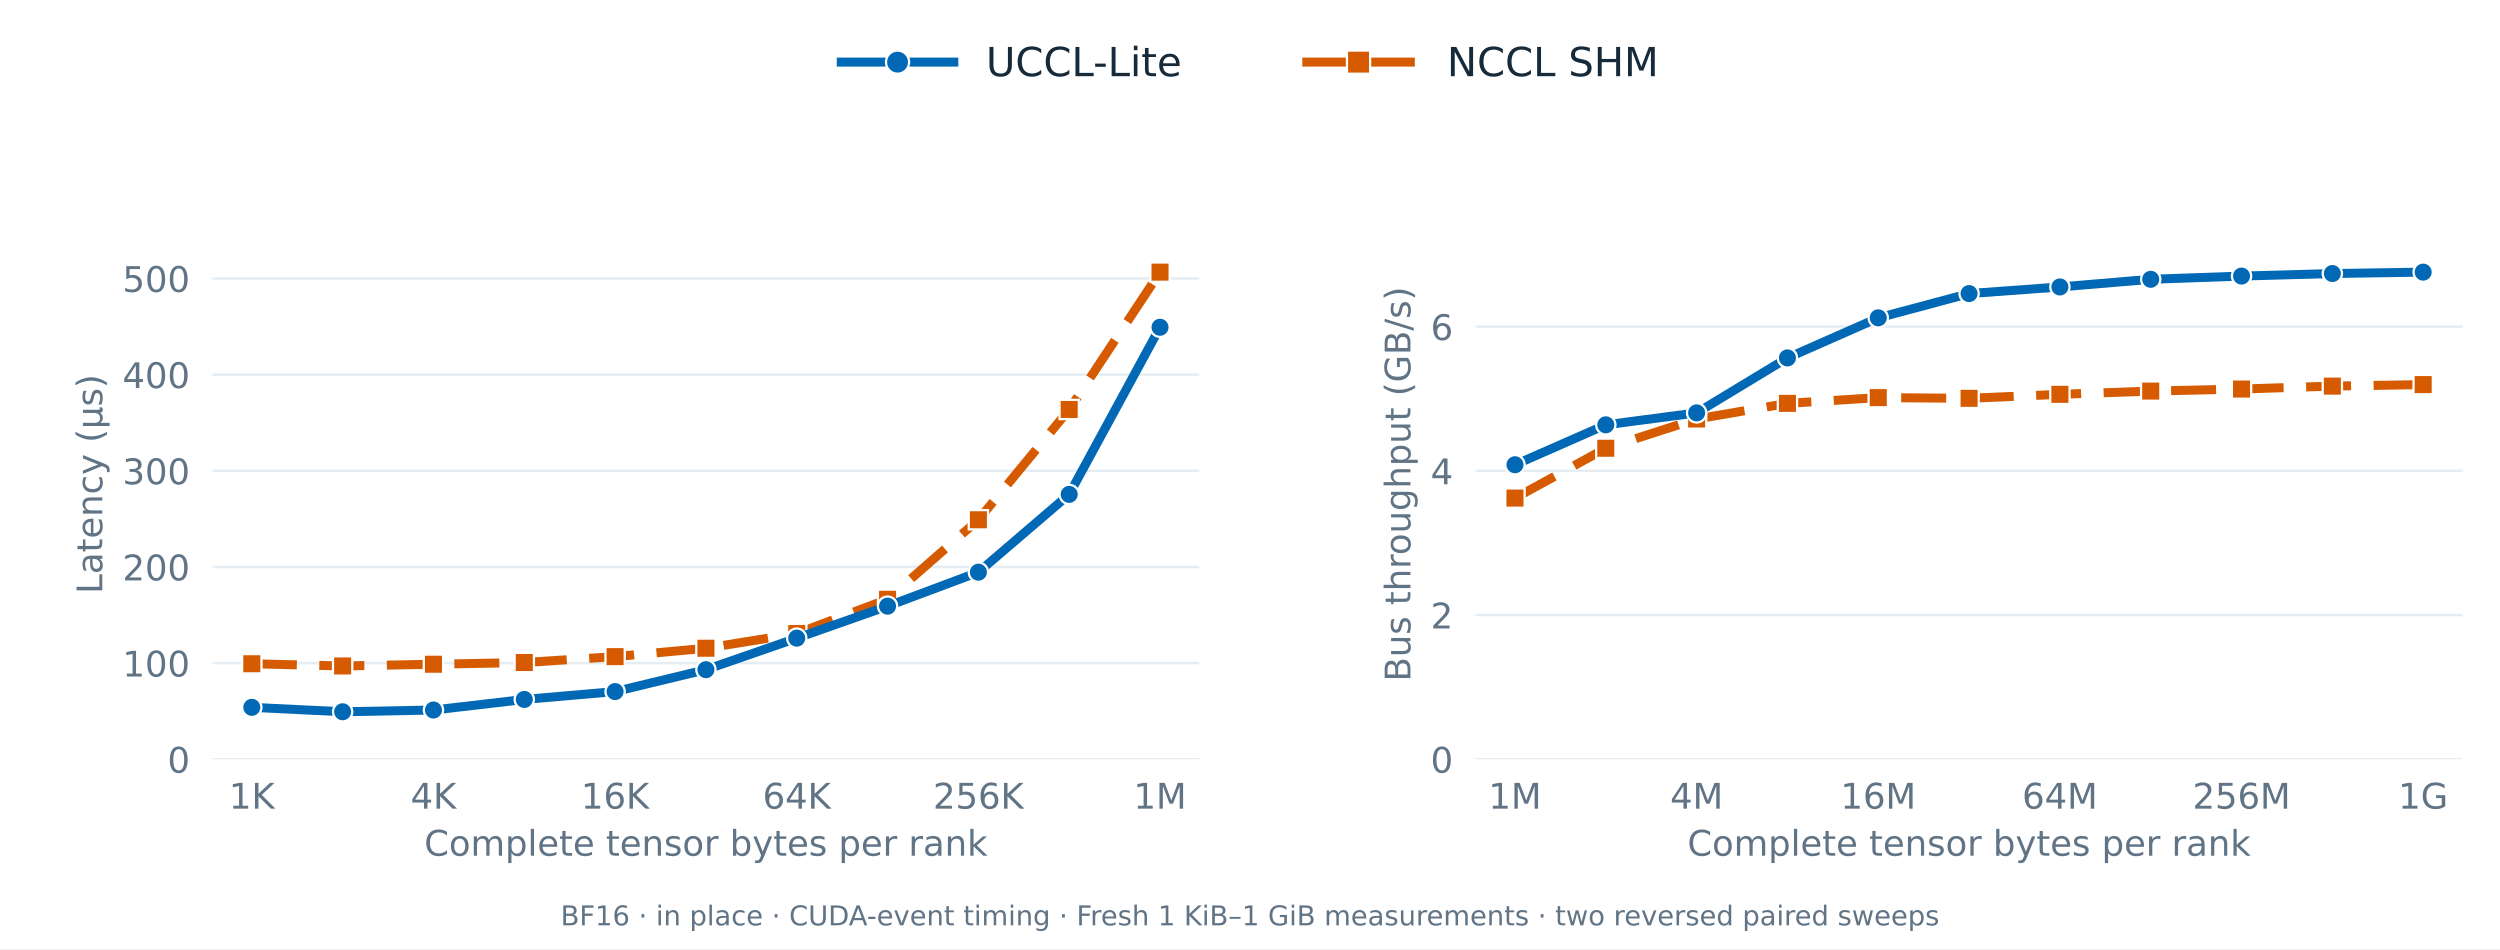
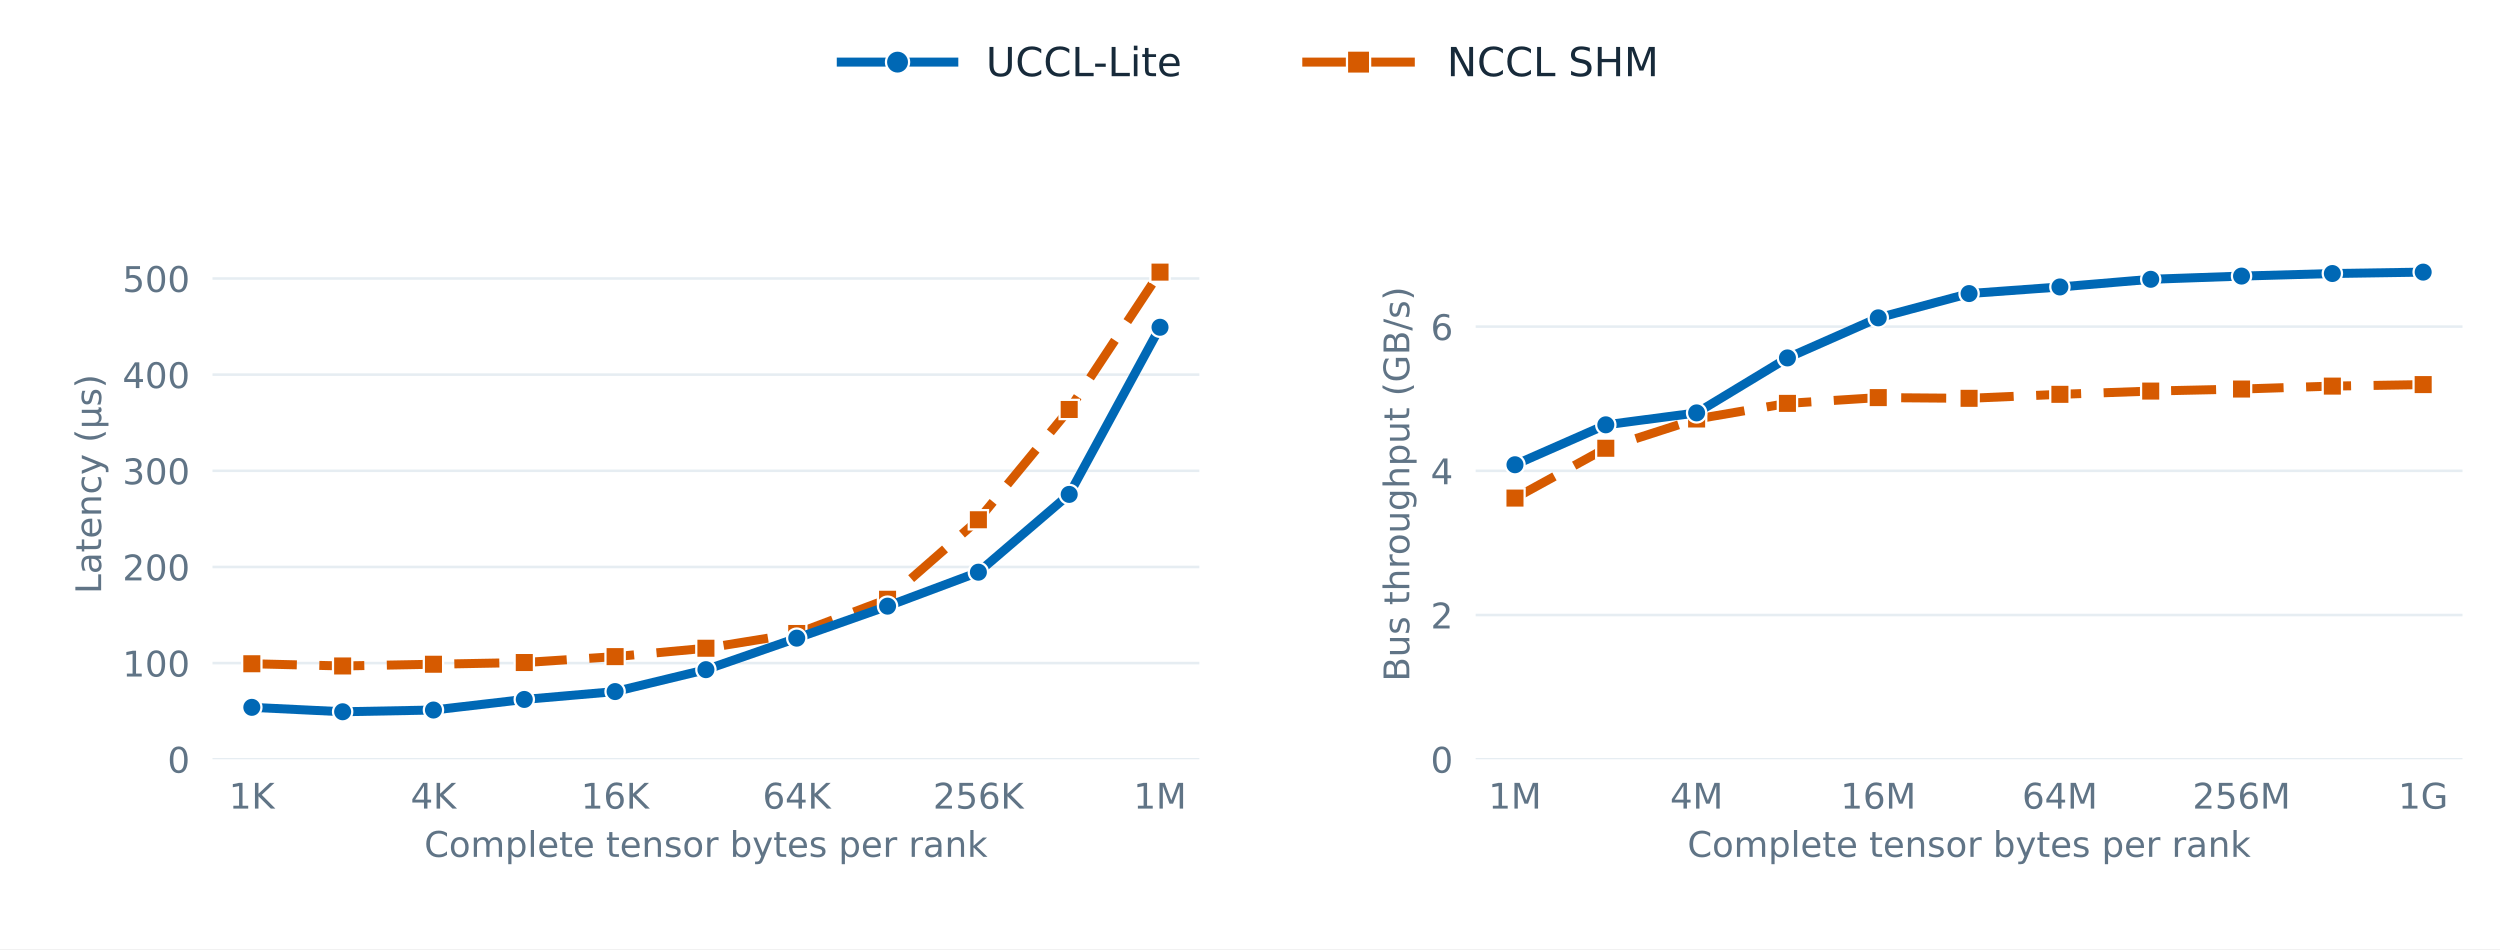
<svg xmlns="http://www.w3.org/2000/svg" xmlns:xlink="http://www.w3.org/1999/xlink" width="777.6pt" height="295.2pt" viewBox="0 0 777.6 295.2" version="1.1">
  <defs>
    <style type="text/css">*{stroke-linejoin: round; stroke-linecap: butt}</style>
  </defs>
  <g id="figure_1">
    <g id="patch_1">
      <path d="M 0 295.2 L 777.6 295.2 L 777.6 0 L 0 0 z " style="fill: #ffffff" />
    </g>
    <g id="axes_1">
      <g id="patch_2">
        <path d="M 66.096 236.16 L 373.043 236.16 L 373.043 64.944 L 66.096 64.944 z " style="fill: #ffffff" />
      </g>
      <g id="matplotlib.axis_1">
        <g id="xtick_1">
          <g id="line2d_1" />
          <g id="text_1">
-             <text style="font-size: 11px; font-family: 'DejaVu Sans'; text-anchor: middle; fill: #607486" x="78.327" y="251.518" transform="rotate(-0 78.32651 251.5183)">1K</text>
+             <text style="font-size: 11px; font-family: 'DejaVu Sans'; text-anchor: middle; fill: #607486" x="78.327" y="251.517" transform="rotate(-0 78.32651 251.5174)">1K</text>
          </g>
        </g>
        <g id="xtick_2">
          <g id="line2d_2" />
          <g id="text_2">
-             <text style="font-size: 11px; font-family: 'DejaVu Sans'; text-anchor: middle; fill: #607486" x="134.824" y="251.518" transform="rotate(-0 134.8238 251.5183)">4K</text>
+             <text style="font-size: 11px; font-family: 'DejaVu Sans'; text-anchor: middle; fill: #607486" x="134.824" y="251.517" transform="rotate(-0 134.8238 251.5174)">4K</text>
          </g>
        </g>
        <g id="xtick_3">
          <g id="line2d_3" />
          <g id="text_3">
-             <text style="font-size: 11px; font-family: 'DejaVu Sans'; text-anchor: middle; fill: #607486" x="191.321" y="251.518" transform="rotate(-0 191.3211 251.5183)">16K</text>
+             <text style="font-size: 11px; font-family: 'DejaVu Sans'; text-anchor: middle; fill: #607486" x="191.321" y="251.517" transform="rotate(-0 191.3211 251.5174)">16K</text>
          </g>
        </g>
        <g id="xtick_4">
          <g id="line2d_4" />
          <g id="text_4">
-             <text style="font-size: 11px; font-family: 'DejaVu Sans'; text-anchor: middle; fill: #607486" x="247.818" y="251.518" transform="rotate(-0 247.8183 251.5183)">64K</text>
+             <text style="font-size: 11px; font-family: 'DejaVu Sans'; text-anchor: middle; fill: #607486" x="247.818" y="251.517" transform="rotate(-0 247.8183 251.5174)">64K</text>
          </g>
        </g>
        <g id="xtick_5">
          <g id="line2d_5" />
          <g id="text_5">
-             <text style="font-size: 11px; font-family: 'DejaVu Sans'; text-anchor: middle; fill: #607486" x="304.316" y="251.518" transform="rotate(-0 304.3156 251.5183)">256K</text>
+             <text style="font-size: 11px; font-family: 'DejaVu Sans'; text-anchor: middle; fill: #607486" x="304.316" y="251.517" transform="rotate(-0 304.3156 251.5174)">256K</text>
          </g>
        </g>
        <g id="xtick_6">
          <g id="line2d_6" />
          <g id="text_6">
-             <text style="font-size: 11px; font-family: 'DejaVu Sans'; text-anchor: middle; fill: #607486" x="360.813" y="251.518" transform="rotate(-0 360.8129 251.5183)">1M</text>
+             <text style="font-size: 11px; font-family: 'DejaVu Sans'; text-anchor: middle; fill: #607486" x="360.813" y="251.517" transform="rotate(-0 360.8129 251.5174)">1M</text>
          </g>
        </g>
        <g id="text_7">
-           <text style="font-size: 11px; font-family: 'DejaVu Sans'; text-anchor: middle; fill: #607486" x="219.57" y="266.164" transform="rotate(-0 219.5697 266.1642)">Complete tensor bytes per rank</text>
+           <text style="font-size: 11px; font-family: 'DejaVu Sans'; text-anchor: middle; fill: #607486" x="219.57" y="266.518" transform="rotate(-0 219.5697 266.5183)">Complete tensor bytes per rank</text>
        </g>
      </g>
      <g id="matplotlib.axis_2">
        <g id="ytick_1">
          <g id="line2d_7">
            <path d="M 66.096 236.16 L 373.043 236.16 " clip-path="url(#pcc9501a2ec)" style="fill: none; stroke: #e6edf2; stroke-width: 0.8; stroke-linecap: square" />
          </g>
          <g id="line2d_8" />
          <g id="text_8">
-             <text style="font-size: 11px; font-family: 'DejaVu Sans'; text-anchor: end; fill: #607486" x="59.096" y="240.339" transform="rotate(-0 59.096 240.3391)">0</text>
+             <text style="font-size: 11px; font-family: 'DejaVu Sans'; text-anchor: end; fill: #607486" x="59.096" y="240.339" transform="rotate(-0 59.096 240.3387)">0</text>
          </g>
        </g>
        <g id="ytick_2">
          <g id="line2d_9">
            <path d="M 66.096 206.252 L 373.043 206.252 " clip-path="url(#pcc9501a2ec)" style="fill: none; stroke: #e6edf2; stroke-width: 0.8; stroke-linecap: square" />
          </g>
          <g id="line2d_10" />
          <g id="text_9">
-             <text style="font-size: 11px; font-family: 'DejaVu Sans'; text-anchor: end; fill: #607486" x="59.096" y="210.432" transform="rotate(-0 59.096 210.4316)">100</text>
+             <text style="font-size: 11px; font-family: 'DejaVu Sans'; text-anchor: end; fill: #607486" x="59.096" y="210.431" transform="rotate(-0 59.096 210.4312)">100</text>
          </g>
        </g>
        <g id="ytick_3">
          <g id="line2d_11">
            <path d="M 66.096 176.345 L 373.043 176.345 " clip-path="url(#pcc9501a2ec)" style="fill: none; stroke: #e6edf2; stroke-width: 0.8; stroke-linecap: square" />
          </g>
          <g id="line2d_12" />
          <g id="text_10">
-             <text style="font-size: 11px; font-family: 'DejaVu Sans'; text-anchor: end; fill: #607486" x="59.096" y="180.524" transform="rotate(-0 59.096 180.5241)">200</text>
+             <text style="font-size: 11px; font-family: 'DejaVu Sans'; text-anchor: end; fill: #607486" x="59.096" y="180.524" transform="rotate(-0 59.096 180.5237)">200</text>
          </g>
        </g>
        <g id="ytick_4">
          <g id="line2d_13">
            <path d="M 66.096 146.437 L 373.043 146.437 " clip-path="url(#pcc9501a2ec)" style="fill: none; stroke: #e6edf2; stroke-width: 0.8; stroke-linecap: square" />
          </g>
          <g id="line2d_14" />
          <g id="text_11">
-             <text style="font-size: 11px; font-family: 'DejaVu Sans'; text-anchor: end; fill: #607486" x="59.096" y="150.617" transform="rotate(-0 59.096 150.6166)">300</text>
+             <text style="font-size: 11px; font-family: 'DejaVu Sans'; text-anchor: end; fill: #607486" x="59.096" y="150.616" transform="rotate(-0 59.096 150.6162)">300</text>
          </g>
        </g>
        <g id="ytick_5">
          <g id="line2d_15">
            <path d="M 66.096 116.53 L 373.043 116.53 " clip-path="url(#pcc9501a2ec)" style="fill: none; stroke: #e6edf2; stroke-width: 0.8; stroke-linecap: square" />
          </g>
          <g id="line2d_16" />
          <g id="text_12">
-             <text style="font-size: 11px; font-family: 'DejaVu Sans'; text-anchor: end; fill: #607486" x="59.096" y="120.709" transform="rotate(-0 59.096 120.7091)">400</text>
+             <text style="font-size: 11px; font-family: 'DejaVu Sans'; text-anchor: end; fill: #607486" x="59.096" y="120.709" transform="rotate(-0 59.096 120.7087)">400</text>
          </g>
        </g>
        <g id="ytick_6">
          <g id="line2d_17">
            <path d="M 66.096 86.622 L 373.043 86.622 " clip-path="url(#pcc9501a2ec)" style="fill: none; stroke: #e6edf2; stroke-width: 0.8; stroke-linecap: square" />
          </g>
          <g id="line2d_18" />
          <g id="text_13">
-             <text style="font-size: 11px; font-family: 'DejaVu Sans'; text-anchor: end; fill: #607486" x="59.096" y="90.802" transform="rotate(-0 59.096 90.80163)">500</text>
+             <text style="font-size: 11px; font-family: 'DejaVu Sans'; text-anchor: end; fill: #607486" x="59.096" y="90.801" transform="rotate(-0 59.096 90.8012)">500</text>
          </g>
        </g>
        <g id="text_14">
-           <text style="font-size: 11px; font-family: 'DejaVu Sans'; text-anchor: middle; fill: #607486" x="31.812" y="150.552" transform="rotate(-90 31.81209 150.552)">Latency (µs)</text>
+           <text style="font-size: 11px; font-family: 'DejaVu Sans'; text-anchor: middle; fill: #607486" x="31.457" y="150.552" transform="rotate(-90 31.45717 150.552)">Latency (µs)</text>
        </g>
      </g>
      <g id="line2d_19">
        <path d="M 78.327 206.453 L 106.575 207.143 L 134.824 206.607 L 163.072 206.071 L 191.321 204.236 L 219.57 201.63 L 247.818 197.039 L 276.067 186.394 L 304.316 161.664 L 332.564 127.364 L 360.813 84.641 " clip-path="url(#pcc9501a2ec)" style="fill: none; stroke-dasharray: 14,7; stroke-dashoffset: 0; stroke: #d65a00; stroke-width: 2.8" />
        <defs>
          <path id="mbd1e659322" d="M -3 3 L 3 3 L 3 -3 L -3 -3 z " style="stroke: #ffffff; stroke-width: 0.7; stroke-linejoin: miter" />
        </defs>
        <g clip-path="url(#pcc9501a2ec)">
          <use xlink:href="#mbd1e659322" x="78.327" y="206.453" style="fill: #d65a00; stroke: #ffffff; stroke-width: 0.7; stroke-linejoin: miter" />
          <use xlink:href="#mbd1e659322" x="106.575" y="207.143" style="fill: #d65a00; stroke: #ffffff; stroke-width: 0.7; stroke-linejoin: miter" />
          <use xlink:href="#mbd1e659322" x="134.824" y="206.607" style="fill: #d65a00; stroke: #ffffff; stroke-width: 0.7; stroke-linejoin: miter" />
          <use xlink:href="#mbd1e659322" x="163.072" y="206.071" style="fill: #d65a00; stroke: #ffffff; stroke-width: 0.7; stroke-linejoin: miter" />
          <use xlink:href="#mbd1e659322" x="191.321" y="204.236" style="fill: #d65a00; stroke: #ffffff; stroke-width: 0.7; stroke-linejoin: miter" />
          <use xlink:href="#mbd1e659322" x="219.57" y="201.63" style="fill: #d65a00; stroke: #ffffff; stroke-width: 0.7; stroke-linejoin: miter" />
          <use xlink:href="#mbd1e659322" x="247.818" y="197.039" style="fill: #d65a00; stroke: #ffffff; stroke-width: 0.7; stroke-linejoin: miter" />
          <use xlink:href="#mbd1e659322" x="276.067" y="186.394" style="fill: #d65a00; stroke: #ffffff; stroke-width: 0.7; stroke-linejoin: miter" />
          <use xlink:href="#mbd1e659322" x="304.316" y="161.664" style="fill: #d65a00; stroke: #ffffff; stroke-width: 0.7; stroke-linejoin: miter" />
          <use xlink:href="#mbd1e659322" x="332.564" y="127.364" style="fill: #d65a00; stroke: #ffffff; stroke-width: 0.7; stroke-linejoin: miter" />
          <use xlink:href="#mbd1e659322" x="360.813" y="84.641" style="fill: #d65a00; stroke: #ffffff; stroke-width: 0.7; stroke-linejoin: miter" />
        </g>
      </g>
      <g id="line2d_20">
        <path d="M 78.327 220.012 L 106.575 221.386 L 134.824 220.847 L 163.072 217.555 L 191.321 215.105 L 219.57 208.293 L 247.818 198.491 L 276.067 188.538 L 304.316 177.974 L 332.564 153.778 L 360.813 101.792 " clip-path="url(#pcc9501a2ec)" style="fill: none; stroke: #0068b5; stroke-width: 2.8; stroke-linecap: square" />
        <defs>
          <path id="me8a90994ab" d="M 0 3 C 0.796 3 1.559 2.684 2.121 2.121 C 2.684 1.559 3 0.796 3 0 C 3 -0.796 2.684 -1.559 2.121 -2.121 C 1.559 -2.684 0.796 -3 0 -3 C -0.796 -3 -1.559 -2.684 -2.121 -2.121 C -2.684 -1.559 -3 -0.796 -3 0 C -3 0.796 -2.684 1.559 -2.121 2.121 C -1.559 2.684 -0.796 3 0 3 z " style="stroke: #ffffff; stroke-width: 0.7" />
        </defs>
        <g clip-path="url(#pcc9501a2ec)">
          <use xlink:href="#me8a90994ab" x="78.327" y="220.012" style="fill: #0068b5; stroke: #ffffff; stroke-width: 0.7" />
          <use xlink:href="#me8a90994ab" x="106.575" y="221.386" style="fill: #0068b5; stroke: #ffffff; stroke-width: 0.7" />
          <use xlink:href="#me8a90994ab" x="134.824" y="220.847" style="fill: #0068b5; stroke: #ffffff; stroke-width: 0.7" />
          <use xlink:href="#me8a90994ab" x="163.072" y="217.555" style="fill: #0068b5; stroke: #ffffff; stroke-width: 0.7" />
          <use xlink:href="#me8a90994ab" x="191.321" y="215.105" style="fill: #0068b5; stroke: #ffffff; stroke-width: 0.7" />
          <use xlink:href="#me8a90994ab" x="219.57" y="208.293" style="fill: #0068b5; stroke: #ffffff; stroke-width: 0.7" />
          <use xlink:href="#me8a90994ab" x="247.818" y="198.491" style="fill: #0068b5; stroke: #ffffff; stroke-width: 0.7" />
          <use xlink:href="#me8a90994ab" x="276.067" y="188.538" style="fill: #0068b5; stroke: #ffffff; stroke-width: 0.7" />
          <use xlink:href="#me8a90994ab" x="304.316" y="177.974" style="fill: #0068b5; stroke: #ffffff; stroke-width: 0.7" />
          <use xlink:href="#me8a90994ab" x="332.564" y="153.778" style="fill: #0068b5; stroke: #ffffff; stroke-width: 0.7" />
          <use xlink:href="#me8a90994ab" x="360.813" y="101.792" style="fill: #0068b5; stroke: #ffffff; stroke-width: 0.7" />
        </g>
      </g>
    </g>
    <g id="axes_2">
      <g id="patch_3">
        <path d="M 458.989 236.16 L 765.936 236.16 L 765.936 64.944 L 458.989 64.944 z " style="fill: #ffffff" />
      </g>
      <g id="matplotlib.axis_3">
        <g id="xtick_7">
          <g id="line2d_21" />
          <g id="text_15">
-             <text style="font-size: 11px; font-family: 'DejaVu Sans'; text-anchor: middle; fill: #607486" x="471.219" y="251.518" transform="rotate(-0 471.2191 251.5183)">1M</text>
+             <text style="font-size: 11px; font-family: 'DejaVu Sans'; text-anchor: middle; fill: #607486" x="471.219" y="251.517" transform="rotate(-0 471.2191 251.5174)">1M</text>
          </g>
        </g>
        <g id="xtick_8">
          <g id="line2d_22" />
          <g id="text_16">
-             <text style="font-size: 11px; font-family: 'DejaVu Sans'; text-anchor: middle; fill: #607486" x="527.716" y="251.518" transform="rotate(-0 527.7164 251.5183)">4M</text>
+             <text style="font-size: 11px; font-family: 'DejaVu Sans'; text-anchor: middle; fill: #607486" x="527.716" y="251.517" transform="rotate(-0 527.7164 251.5174)">4M</text>
          </g>
        </g>
        <g id="xtick_9">
          <g id="line2d_23" />
          <g id="text_17">
-             <text style="font-size: 11px; font-family: 'DejaVu Sans'; text-anchor: middle; fill: #607486" x="584.214" y="251.518" transform="rotate(-0 584.2137 251.5183)">16M</text>
+             <text style="font-size: 11px; font-family: 'DejaVu Sans'; text-anchor: middle; fill: #607486" x="584.214" y="251.517" transform="rotate(-0 584.2137 251.5174)">16M</text>
          </g>
        </g>
        <g id="xtick_10">
          <g id="line2d_24" />
          <g id="text_18">
-             <text style="font-size: 11px; font-family: 'DejaVu Sans'; text-anchor: middle; fill: #607486" x="640.711" y="251.518" transform="rotate(-0 640.711 251.5183)">64M</text>
+             <text style="font-size: 11px; font-family: 'DejaVu Sans'; text-anchor: middle; fill: #607486" x="640.711" y="251.517" transform="rotate(-0 640.711 251.5174)">64M</text>
          </g>
        </g>
        <g id="xtick_11">
          <g id="line2d_25" />
          <g id="text_19">
-             <text style="font-size: 11px; font-family: 'DejaVu Sans'; text-anchor: middle; fill: #607486" x="697.208" y="251.518" transform="rotate(-0 697.2082 251.5183)">256M</text>
+             <text style="font-size: 11px; font-family: 'DejaVu Sans'; text-anchor: middle; fill: #607486" x="697.208" y="251.517" transform="rotate(-0 697.2082 251.5174)">256M</text>
          </g>
        </g>
        <g id="xtick_12">
          <g id="line2d_26" />
          <g id="text_20">
-             <text style="font-size: 11px; font-family: 'DejaVu Sans'; text-anchor: middle; fill: #607486" x="753.705" y="251.518" transform="rotate(-0 753.7055 251.5183)">1G</text>
+             <text style="font-size: 11px; font-family: 'DejaVu Sans'; text-anchor: middle; fill: #607486" x="753.705" y="251.517" transform="rotate(-0 753.7055 251.5174)">1G</text>
          </g>
        </g>
        <g id="text_21">
-           <text style="font-size: 11px; font-family: 'DejaVu Sans'; text-anchor: middle; fill: #607486" x="612.462" y="266.164" transform="rotate(-0 612.4623 266.1642)">Complete tensor bytes per rank</text>
+           <text style="font-size: 11px; font-family: 'DejaVu Sans'; text-anchor: middle; fill: #607486" x="612.462" y="266.518" transform="rotate(-0 612.4623 266.5183)">Complete tensor bytes per rank</text>
        </g>
      </g>
      <g id="matplotlib.axis_4">
        <g id="ytick_7">
          <g id="line2d_27">
            <path d="M 458.989 236.16 L 765.936 236.16 " clip-path="url(#pd6201156bf)" style="fill: none; stroke: #e6edf2; stroke-width: 0.8; stroke-linecap: square" />
          </g>
          <g id="line2d_28" />
          <g id="text_22">
-             <text style="font-size: 11px; font-family: 'DejaVu Sans'; text-anchor: end; fill: #607486" x="451.989" y="240.339" transform="rotate(-0 451.9886 240.3391)">0</text>
+             <text style="font-size: 11px; font-family: 'DejaVu Sans'; text-anchor: end; fill: #607486" x="451.989" y="240.339" transform="rotate(-0 451.9886 240.3387)">0</text>
          </g>
        </g>
        <g id="ytick_8">
          <g id="line2d_29">
            <path d="M 458.989 191.303 L 765.936 191.303 " clip-path="url(#pd6201156bf)" style="fill: none; stroke: #e6edf2; stroke-width: 0.8; stroke-linecap: square" />
          </g>
          <g id="line2d_30" />
          <g id="text_23">
-             <text style="font-size: 11px; font-family: 'DejaVu Sans'; text-anchor: end; fill: #607486" x="451.989" y="195.482" transform="rotate(-0 451.9886 195.4818)">2</text>
+             <text style="font-size: 11px; font-family: 'DejaVu Sans'; text-anchor: end; fill: #607486" x="451.989" y="195.481" transform="rotate(-0 451.9886 195.4814)">2</text>
          </g>
        </g>
        <g id="ytick_9">
          <g id="line2d_31">
            <path d="M 458.989 146.445 L 765.936 146.445 " clip-path="url(#pd6201156bf)" style="fill: none; stroke: #e6edf2; stroke-width: 0.8; stroke-linecap: square" />
          </g>
          <g id="line2d_32" />
          <g id="text_24">
-             <text style="font-size: 11px; font-family: 'DejaVu Sans'; text-anchor: end; fill: #607486" x="451.989" y="150.624" transform="rotate(-0 451.9886 150.6244)">4</text>
+             <text style="font-size: 11px; font-family: 'DejaVu Sans'; text-anchor: end; fill: #607486" x="451.989" y="150.624" transform="rotate(-0 451.9886 150.624)">4</text>
          </g>
        </g>
        <g id="ytick_10">
          <g id="line2d_33">
            <path d="M 458.989 101.588 L 765.936 101.588 " clip-path="url(#pd6201156bf)" style="fill: none; stroke: #e6edf2; stroke-width: 0.8; stroke-linecap: square" />
          </g>
          <g id="line2d_34" />
          <g id="text_25">
-             <text style="font-size: 11px; font-family: 'DejaVu Sans'; text-anchor: end; fill: #607486" x="451.989" y="105.767" transform="rotate(-0 451.9886 105.7671)">6</text>
+             <text style="font-size: 11px; font-family: 'DejaVu Sans'; text-anchor: end; fill: #607486" x="451.989" y="105.767" transform="rotate(-0 451.9886 105.7666)">6</text>
          </g>
        </g>
        <g id="text_26">
-           <text style="font-size: 11px; font-family: 'DejaVu Sans'; text-anchor: middle; fill: #607486" x="438.702" y="150.552" transform="rotate(-90 438.7022 150.552)">Bus throughput (GB/s)</text>
+           <text style="font-size: 11px; font-family: 'DejaVu Sans'; text-anchor: middle; fill: #607486" x="438.347" y="150.552" transform="rotate(-90 438.3473 150.552)">Bus throughput (GB/s)</text>
        </g>
      </g>
      <g id="line2d_35">
        <path d="M 471.219 154.923 L 499.468 139.428 L 527.716 130.321 L 555.965 125.466 L 584.214 123.67 L 612.462 123.894 L 640.711 122.655 L 668.96 121.641 L 697.208 121.007 L 725.457 120.094 L 753.705 119.624 " clip-path="url(#pd6201156bf)" style="fill: none; stroke-dasharray: 14,7; stroke-dashoffset: 0; stroke: #d65a00; stroke-width: 2.8" />
        <g clip-path="url(#pd6201156bf)">
          <use xlink:href="#mbd1e659322" x="471.219" y="154.923" style="fill: #d65a00; stroke: #ffffff; stroke-width: 0.7; stroke-linejoin: miter" />
          <use xlink:href="#mbd1e659322" x="499.468" y="139.428" style="fill: #d65a00; stroke: #ffffff; stroke-width: 0.7; stroke-linejoin: miter" />
          <use xlink:href="#mbd1e659322" x="527.716" y="130.321" style="fill: #d65a00; stroke: #ffffff; stroke-width: 0.7; stroke-linejoin: miter" />
          <use xlink:href="#mbd1e659322" x="555.965" y="125.466" style="fill: #d65a00; stroke: #ffffff; stroke-width: 0.7; stroke-linejoin: miter" />
          <use xlink:href="#mbd1e659322" x="584.214" y="123.67" style="fill: #d65a00; stroke: #ffffff; stroke-width: 0.7; stroke-linejoin: miter" />
          <use xlink:href="#mbd1e659322" x="612.462" y="123.894" style="fill: #d65a00; stroke: #ffffff; stroke-width: 0.7; stroke-linejoin: miter" />
          <use xlink:href="#mbd1e659322" x="640.711" y="122.655" style="fill: #d65a00; stroke: #ffffff; stroke-width: 0.7; stroke-linejoin: miter" />
          <use xlink:href="#mbd1e659322" x="668.96" y="121.641" style="fill: #d65a00; stroke: #ffffff; stroke-width: 0.7; stroke-linejoin: miter" />
          <use xlink:href="#mbd1e659322" x="697.208" y="121.007" style="fill: #d65a00; stroke: #ffffff; stroke-width: 0.7; stroke-linejoin: miter" />
          <use xlink:href="#mbd1e659322" x="725.457" y="120.094" style="fill: #d65a00; stroke: #ffffff; stroke-width: 0.7; stroke-linejoin: miter" />
          <use xlink:href="#mbd1e659322" x="753.705" y="119.624" style="fill: #d65a00; stroke: #ffffff; stroke-width: 0.7; stroke-linejoin: miter" />
        </g>
      </g>
      <g id="line2d_36">
        <path d="M 471.219 144.554 L 499.468 132.136 L 527.716 128.424 L 555.965 111.327 L 584.214 98.861 L 612.462 91.311 L 640.711 89.255 L 668.96 86.873 L 697.208 85.874 L 725.457 85.077 L 753.705 84.641 " clip-path="url(#pd6201156bf)" style="fill: none; stroke: #0068b5; stroke-width: 2.8; stroke-linecap: square" />
        <g clip-path="url(#pd6201156bf)">
          <use xlink:href="#me8a90994ab" x="471.219" y="144.554" style="fill: #0068b5; stroke: #ffffff; stroke-width: 0.7" />
          <use xlink:href="#me8a90994ab" x="499.468" y="132.136" style="fill: #0068b5; stroke: #ffffff; stroke-width: 0.7" />
          <use xlink:href="#me8a90994ab" x="527.716" y="128.424" style="fill: #0068b5; stroke: #ffffff; stroke-width: 0.7" />
          <use xlink:href="#me8a90994ab" x="555.965" y="111.327" style="fill: #0068b5; stroke: #ffffff; stroke-width: 0.7" />
          <use xlink:href="#me8a90994ab" x="584.214" y="98.861" style="fill: #0068b5; stroke: #ffffff; stroke-width: 0.7" />
          <use xlink:href="#me8a90994ab" x="612.462" y="91.311" style="fill: #0068b5; stroke: #ffffff; stroke-width: 0.7" />
          <use xlink:href="#me8a90994ab" x="640.711" y="89.255" style="fill: #0068b5; stroke: #ffffff; stroke-width: 0.7" />
          <use xlink:href="#me8a90994ab" x="668.96" y="86.873" style="fill: #0068b5; stroke: #ffffff; stroke-width: 0.7" />
          <use xlink:href="#me8a90994ab" x="697.208" y="85.874" style="fill: #0068b5; stroke: #ffffff; stroke-width: 0.7" />
          <use xlink:href="#me8a90994ab" x="725.457" y="85.077" style="fill: #0068b5; stroke: #ffffff; stroke-width: 0.7" />
          <use xlink:href="#me8a90994ab" x="753.705" y="84.641" style="fill: #0068b5; stroke: #ffffff; stroke-width: 0.7" />
        </g>
      </g>
    </g>
-     <g id="text_27">
-       <text style="font-size: 8.5px; font-family: 'DejaVu Sans'; text-anchor: middle; fill: #607486" x="388.8" y="287.82" transform="rotate(-0 388.8 287.82)">BF16 · in place · CUDA-event timing · Fresh 1 KiB–1 GiB measurements · two reversed paired sweeps</text>
-     </g>
    <g id="legend_1">
      <g id="line2d_37">
        <path d="M 261.671 19.325 L 279.171 19.325 L 296.671 19.325 " style="fill: none; stroke: #0068b5; stroke-width: 2.8; stroke-linecap: square" />
        <defs>
          <path id="m99c216711a" d="M 0 3.6 C 0.955 3.6 1.87 3.221 2.546 2.546 C 3.221 1.87 3.6 0.955 3.6 0 C 3.6 -0.955 3.221 -1.87 2.546 -2.546 C 1.87 -3.221 0.955 -3.6 0 -3.6 C -0.955 -3.6 -1.87 -3.221 -2.546 -2.546 C -3.221 -1.87 -3.6 -0.955 -3.6 0 C -3.6 0.955 -3.221 1.87 -2.546 2.546 C -1.87 3.221 -0.955 3.6 0 3.6 z " style="stroke: #ffffff; stroke-width: 0.7" />
        </defs>
        <g>
          <use xlink:href="#m99c216711a" x="279.171" y="19.325" style="fill: #0068b5; stroke: #ffffff; stroke-width: 0.7" />
        </g>
      </g>
-       <g id="text_28">
+       <g id="text_27">
        <text style="font-size: 12.5px; font-family: 'DejaVu Sans'; text-anchor: start; fill: #172a3a" x="306.671" y="23.7" transform="rotate(-0 306.6711 23.70005)">UCCL-Lite</text>
      </g>
      <g id="line2d_38">
        <path d="M 405.062 19.325 L 422.562 19.325 L 440.062 19.325 " style="fill: none; stroke-dasharray: 14,7; stroke-dashoffset: 0; stroke: #d65a00; stroke-width: 2.8" />
        <defs>
          <path id="ma80281dc45" d="M -3.6 3.6 L 3.6 3.6 L 3.6 -3.6 L -3.6 -3.6 z " style="stroke: #ffffff; stroke-width: 0.7; stroke-linejoin: miter" />
        </defs>
        <g>
          <use xlink:href="#ma80281dc45" x="422.562" y="19.325" style="fill: #d65a00; stroke: #ffffff; stroke-width: 0.7; stroke-linejoin: miter" />
        </g>
      </g>
-       <g id="text_29">
+       <g id="text_28">
        <text style="font-size: 12.5px; font-family: 'DejaVu Sans'; text-anchor: start; fill: #172a3a" x="450.062" y="23.7" transform="rotate(-0 450.0617 23.70005)">NCCL SHM</text>
      </g>
    </g>
  </g>
  <defs>
    <clipPath id="pcc9501a2ec">
      <rect x="66.096" y="64.944" width="306.947" height="171.216" />
    </clipPath>
    <clipPath id="pd6201156bf">
      <rect x="458.989" y="64.944" width="306.947" height="171.216" />
    </clipPath>
  </defs>
</svg>
